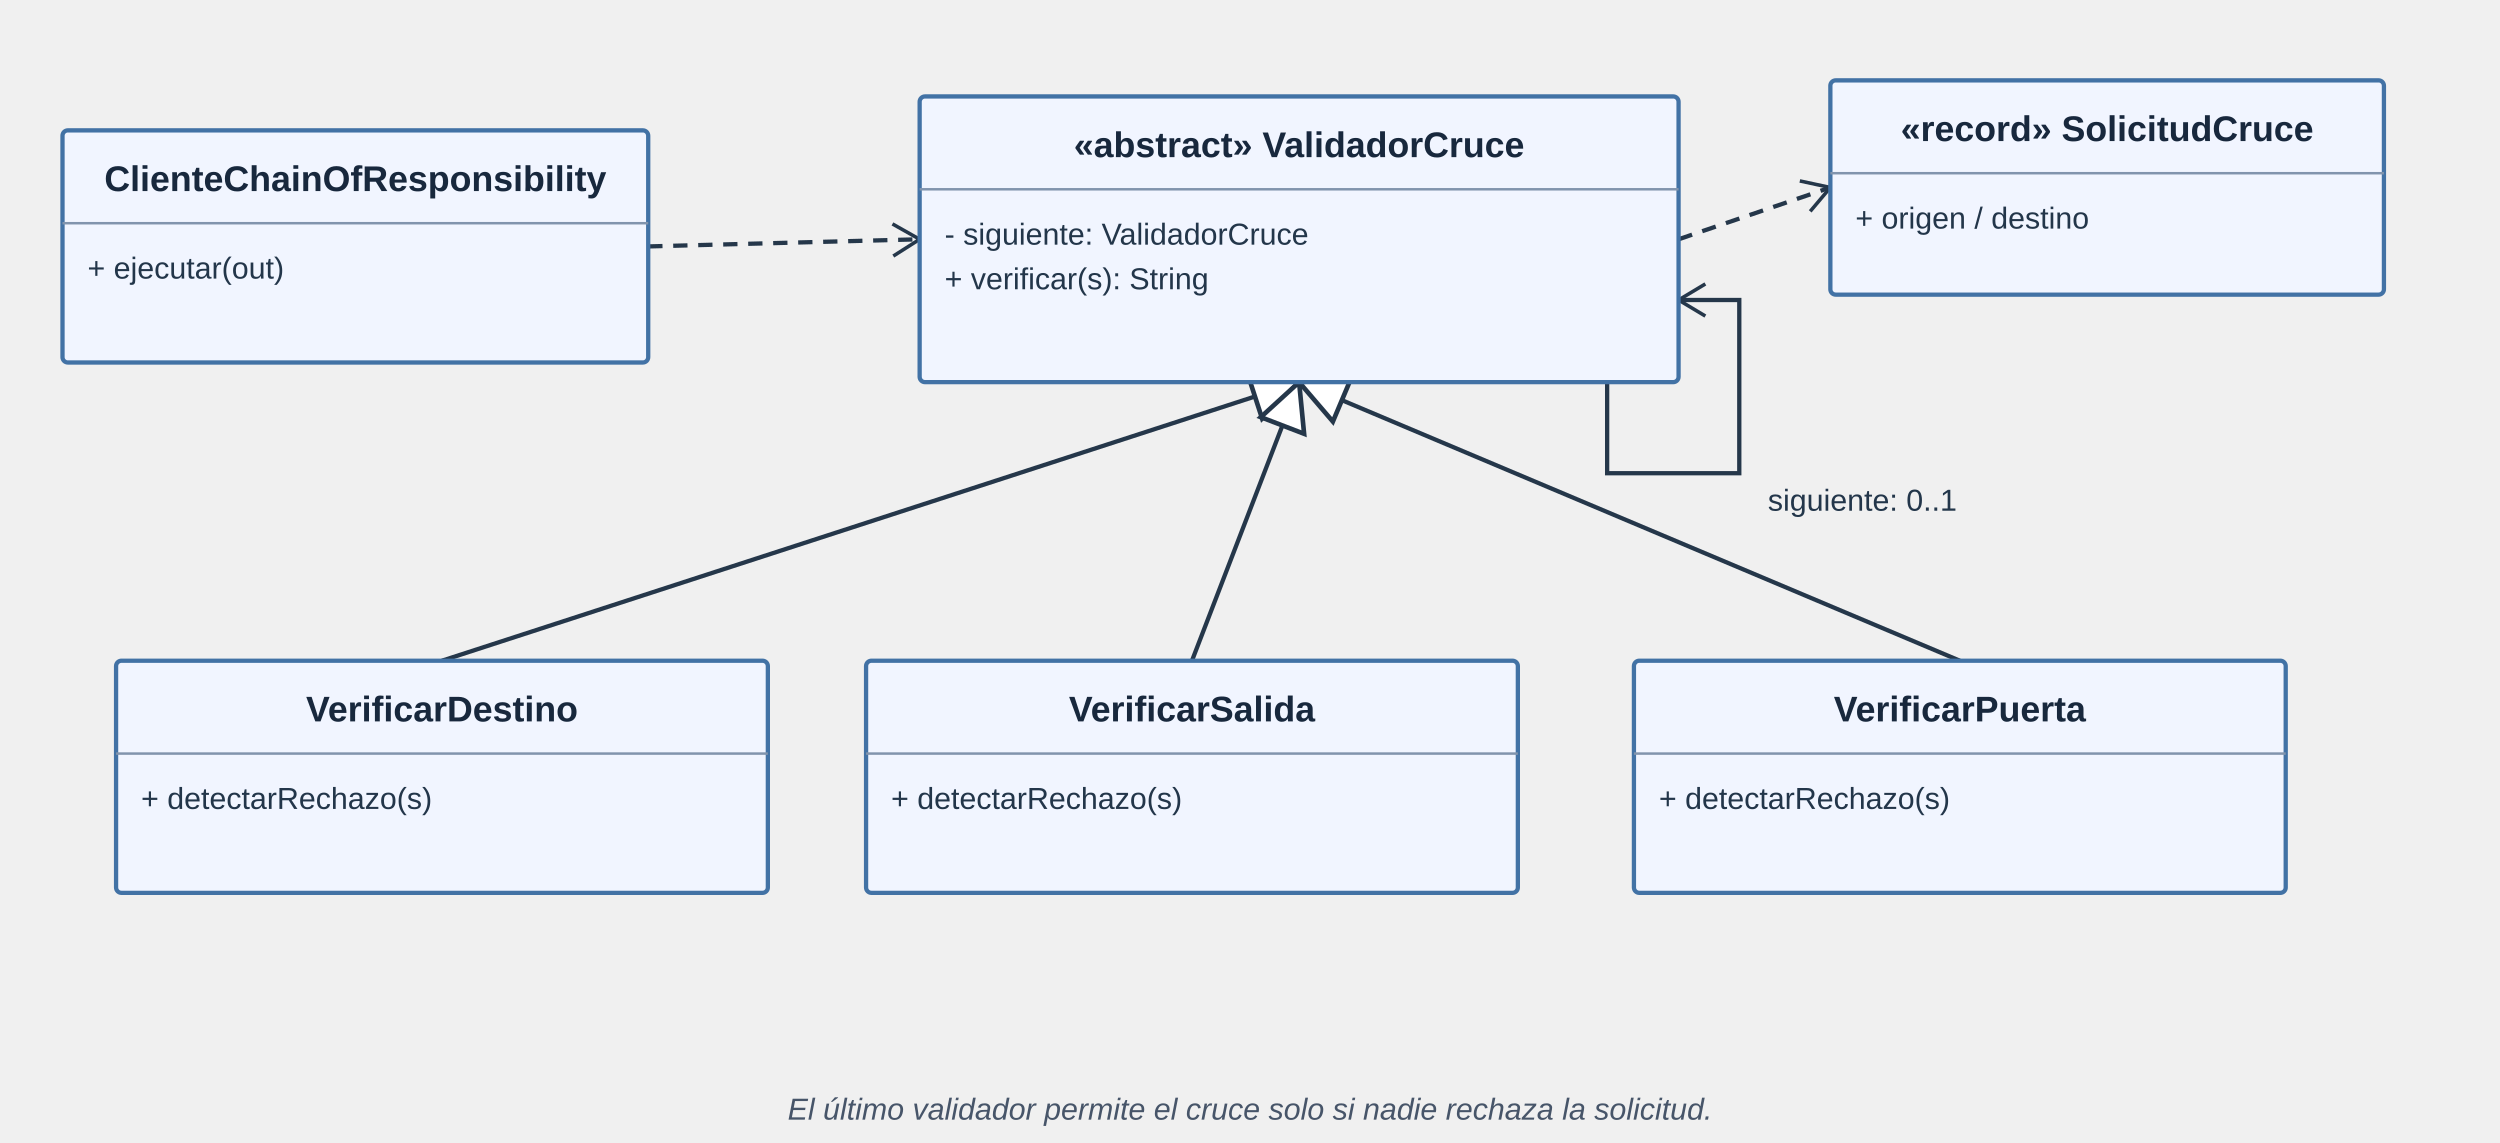
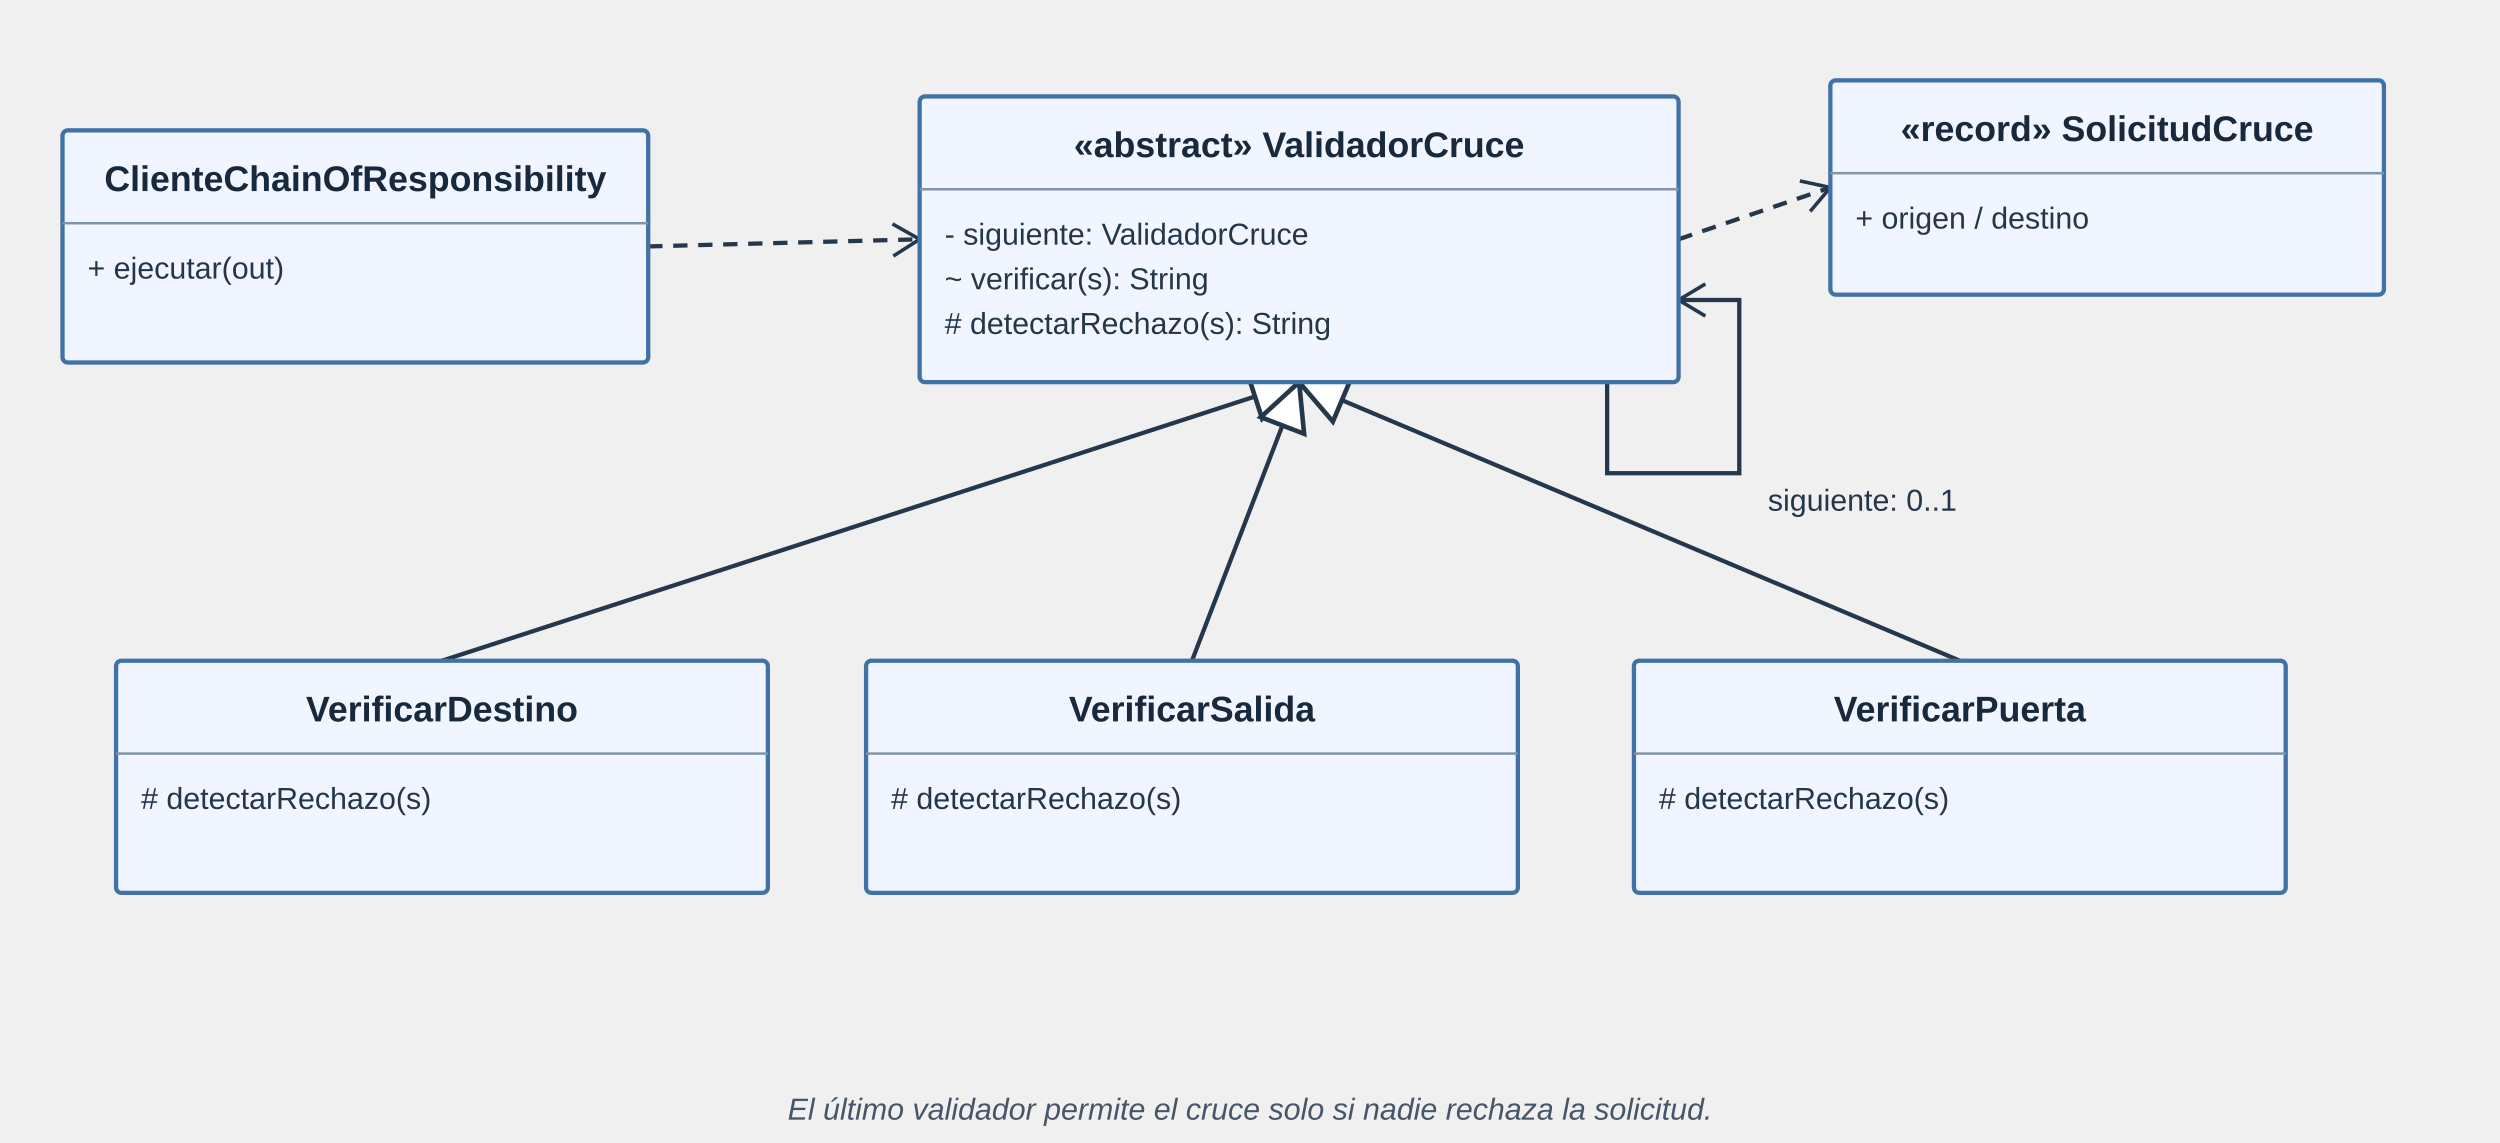
<svg xmlns="http://www.w3.org/2000/svg" width="1400" height="640" viewBox="0 0 1400 640" role="img" aria-labelledby="titulo descripcion">
  <defs>
    <marker id="tri" viewBox="0 0 24 24" markerWidth="13" markerHeight="13" refX="22" refY="12" orient="auto">
      <path d="M2 2 L22 12 L2 22 Z" fill="white" stroke="#25374a" stroke-width="2" />
    </marker>
    <marker id="open" viewBox="0 0 24 24" markerWidth="10" markerHeight="10" refX="22" refY="12" orient="auto">
      <path d="M7 3 L22 12 L7 21" fill="none" stroke="#25374a" stroke-width="2" />
    </marker>
  </defs>
  <style>.box{fill:#f1f5ff;stroke:#4272a5;stroke-width:2.4}.iface{fill:#f4ecff;stroke:#825cac;stroke-width:2.4}.sep{stroke:#8194ad;stroke-width:1.4}.title{fill:#18283d;font:700 20px Arial,sans-serif;text-anchor:middle}.body{fill:#23364a;font:17px Arial,sans-serif}.edge{fill:none;stroke:#25374a;stroke-width:2.4}.dash{stroke-dasharray:8 6}.note{fill:#475569;font:italic 17px Arial,sans-serif;text-anchor:middle}</style>
  <path class="edge dash" d="M363 138 L515 134" marker-end="url(#open)" />
  <path class="edge" d="M247.5 370 L727.5 214" marker-end="url(#tri)" />
  <path class="edge" d="M667.5 370 L727.5 214" marker-end="url(#tri)" />
  <path class="edge" d="M1097.5 370 L727.5 214" marker-end="url(#tri)" />
  <path class="edge dash" d="M940 134 L1025 105" marker-end="url(#open)" />
  <path class="edge" d="M900 214 V265 H974 V168 H940" marker-end="url(#open)" />
  <text x="990" y="286" class="body">siguiente: 0..1</text>
  <rect x="35" y="73" width="328" height="130" rx="3" class="box" />
  <text class="title" x="199" y="107">ClienteChainOfResponsibility</text>
  <path class="sep" d="M35 125 H363" />
  <text class="body" x="49" y="156">+ ejecutar(out)</text>
  <rect x="515" y="54" width="425" height="160" rx="3" class="box" />
  <text class="title" x="727.5" y="88">«abstract» ValidadorCruce</text>
  <path class="sep" d="M515 106 H940" />
  <text class="body" x="529" y="137">- siguiente: ValidadorCruce</text>
-   <text class="body" x="529" y="162">+ verificar(s): String</text>
+   <text class="body" x="529" y="162">~ verificar(s): String</text>
+   <text class="body" x="529" y="187"># detectarRechazo(s): String</text>
  <rect x="65" y="370" width="365" height="130" rx="3" class="box" />
  <text class="title" x="247.5" y="404">VerificarDestino</text>
  <path class="sep" d="M65 422 H430" />
-   <text class="body" x="79" y="453">+ detectarRechazo(s)</text>
+   <text class="body" x="79" y="453"># detectarRechazo(s)</text>
  <rect x="485" y="370" width="365" height="130" rx="3" class="box" />
  <text class="title" x="667.5" y="404">VerificarSalida</text>
  <path class="sep" d="M485 422 H850" />
-   <text class="body" x="499" y="453">+ detectarRechazo(s)</text>
+   <text class="body" x="499" y="453"># detectarRechazo(s)</text>
  <rect x="915" y="370" width="365" height="130" rx="3" class="box" />
  <text class="title" x="1097.5" y="404">VerificarPuerta</text>
  <path class="sep" d="M915 422 H1280" />
-   <text class="body" x="929" y="453">+ detectarRechazo(s)</text>
+   <text class="body" x="929" y="453"># detectarRechazo(s)</text>
  <rect x="1025" y="45" width="310" height="120" rx="3" class="box" />
  <text class="title" x="1180" y="79">«record» SolicitudCruce</text>
  <path class="sep" d="M1025 97 H1335" />
  <text class="body" x="1039" y="128">+ origen / destino</text>
  <text class="note" x="700" y="627">El último validador permite el cruce solo si nadie rechaza la solicitud.</text>
</svg>
